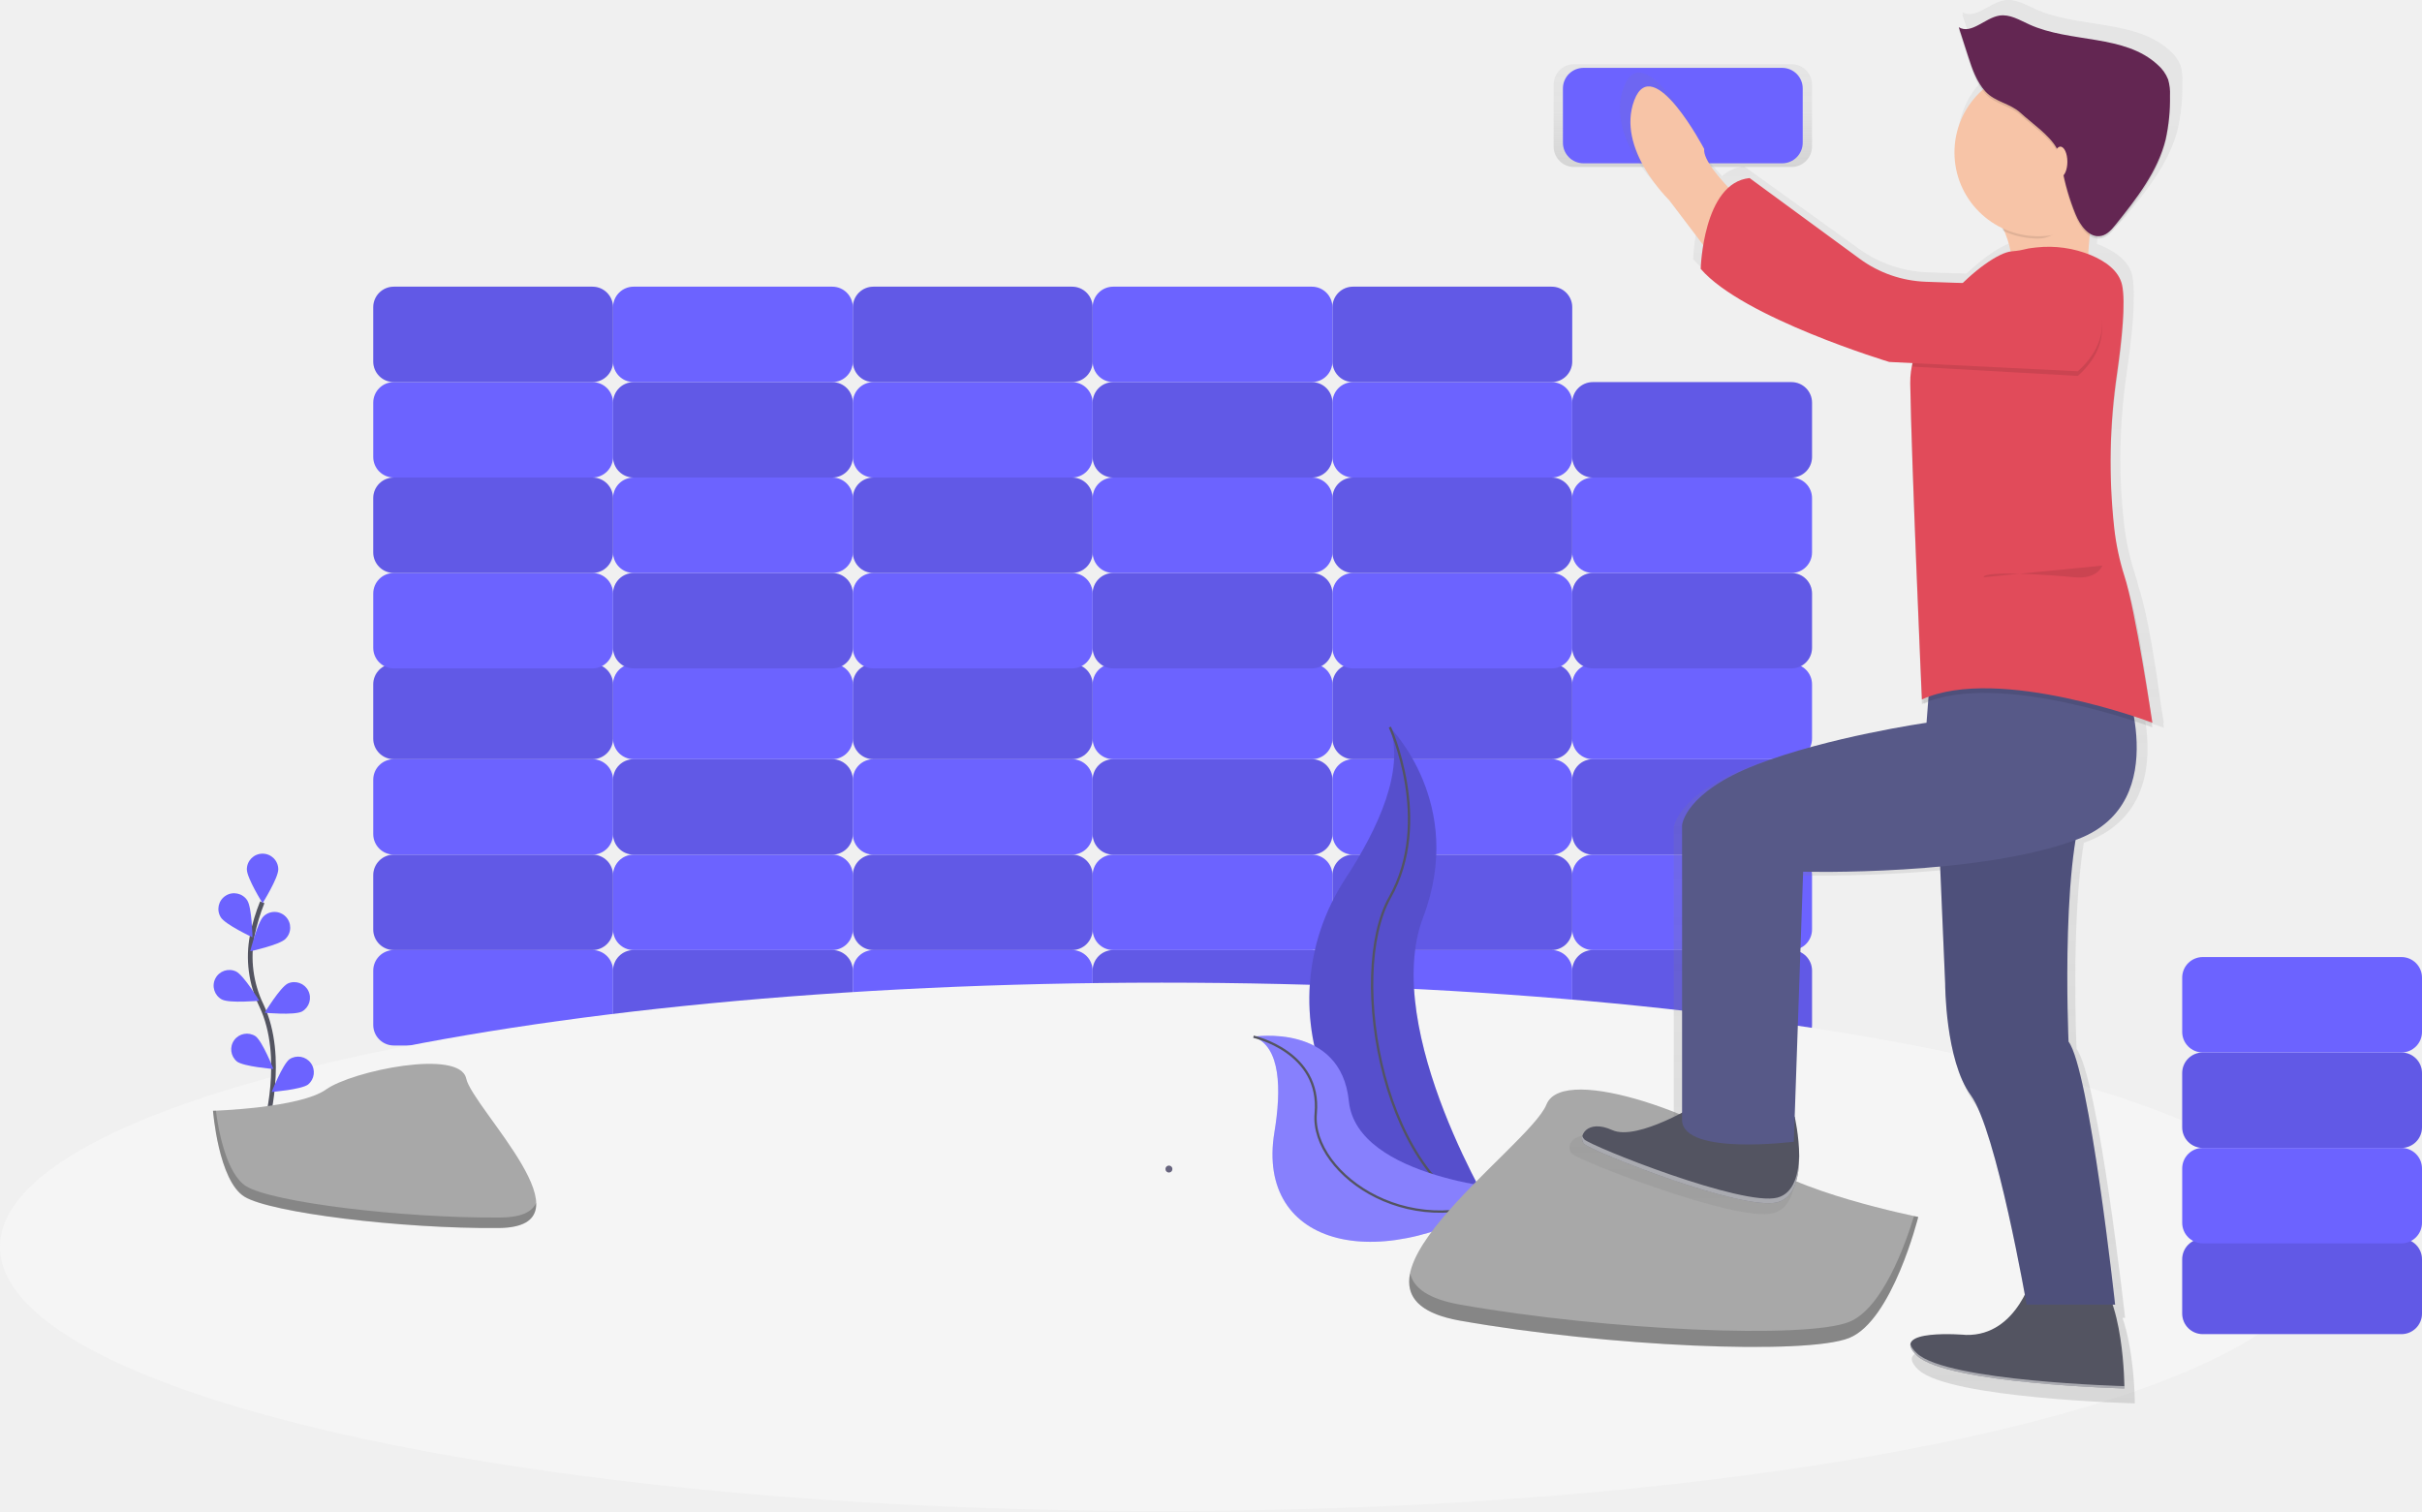
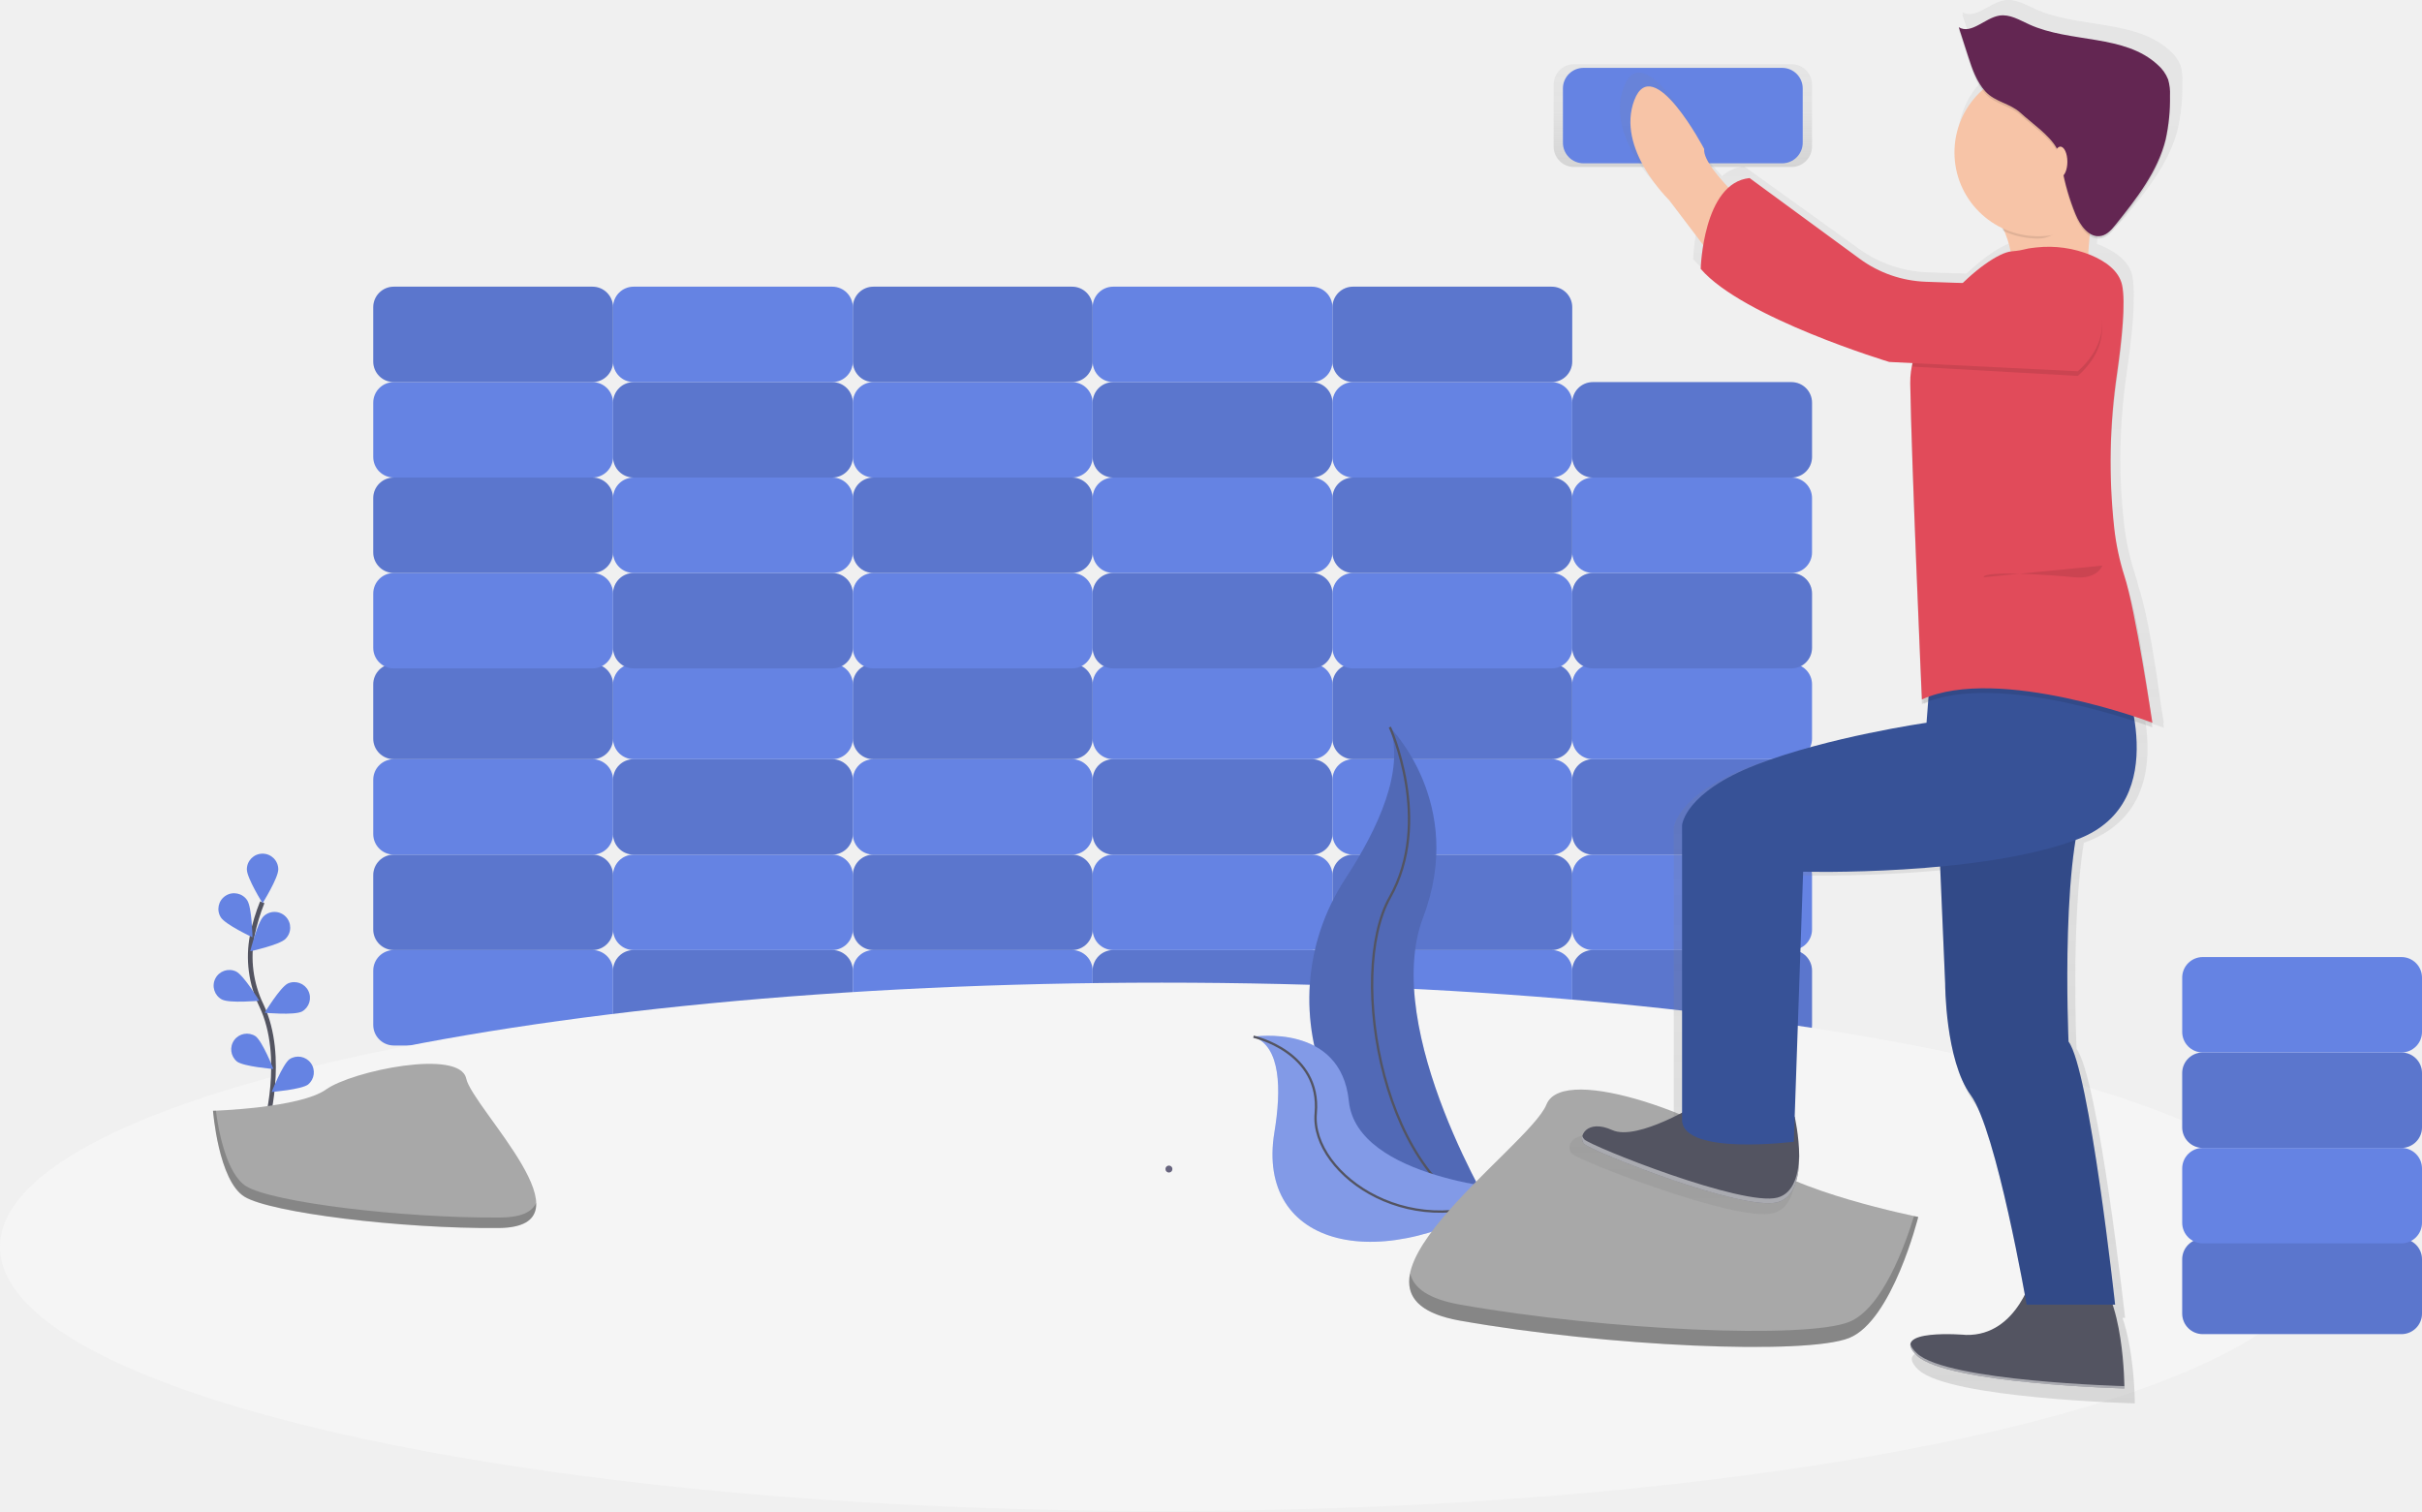
<svg xmlns="http://www.w3.org/2000/svg" xmlns:xlink="http://www.w3.org/1999/xlink" id="55370fff-d7e2-4a7c-8080-55f1e259b78c" data-name="Layer 1" width="1040.32" height="649.16" viewBox="0 0 1040.32 649.16">
  <defs>
    <linearGradient id="e2bf1f7d-47c1-4d5e-a8e7-eb090eb66cd5" x1="722.82" y1="71.75" x2="722.82" y2="27.57" gradientUnits="userSpaceOnUse">
      <stop offset="0" stop-color="gray" stop-opacity="0.25" />
      <stop offset="0.54" stop-color="gray" stop-opacity="0.12" />
      <stop offset="1" stop-color="gray" stop-opacity="0.1" />
    </linearGradient>
    <linearGradient id="a3595478-8223-4729-894e-2a36a16c8458" x1="885.66" y1="728.42" x2="885.66" y2="125.42" xlink:href="#e2bf1f7d-47c1-4d5e-a8e7-eb090eb66cd5" />
  </defs>
-   <rect x="160.32" y="408.16" width="103" height="41" rx="8.84" ry="8.84" fill="#6c63ff" />
-   <rect x="263.32" y="408.16" width="103" height="41" rx="8.84" ry="8.84" fill="#6c63ff" />
+   <rect x="160.32" y="408.16" width="103" height="41" rx="8.84" ry="8.84" fill="#6583e3" />
+   <rect x="263.32" y="408.16" width="103" height="41" rx="8.84" ry="8.84" fill="#6583e3" />
  <rect x="263.32" y="408.16" width="103" height="41" rx="8.84" ry="8.84" opacity="0.1" />
-   <rect x="366.32" y="408.16" width="103" height="41" rx="8.84" ry="8.84" fill="#6c63ff" />
-   <rect x="469.32" y="408.16" width="103" height="41" rx="8.84" ry="8.84" fill="#6c63ff" />
+   <rect x="366.32" y="408.16" width="103" height="41" rx="8.84" ry="8.84" fill="#6583e3" />
+   <rect x="469.32" y="408.16" width="103" height="41" rx="8.84" ry="8.84" fill="#6583e3" />
  <rect x="469.32" y="408.16" width="103" height="41" rx="8.84" ry="8.84" opacity="0.1" />
-   <rect x="572.32" y="408.16" width="103" height="41" rx="8.84" ry="8.84" fill="#6c63ff" />
-   <rect x="675.32" y="408.16" width="103" height="41" rx="8.84" ry="8.84" fill="#6c63ff" />
+   <rect x="572.32" y="408.16" width="103" height="41" rx="8.84" ry="8.84" fill="#6583e3" />
+   <rect x="675.32" y="408.16" width="103" height="41" rx="8.84" ry="8.84" fill="#6583e3" />
  <rect x="675.32" y="408.16" width="103" height="41" rx="8.84" ry="8.84" opacity="0.1" />
-   <rect x="755.16" y="492.58" width="103" height="41" rx="8.84" ry="8.84" transform="translate(1533.48 900.74) rotate(-180)" fill="#6c63ff" />
-   <rect x="652.16" y="492.58" width="103" height="41" rx="8.84" ry="8.84" transform="translate(1327.48 900.74) rotate(-180)" fill="#6c63ff" />
+   <rect x="755.16" y="492.58" width="103" height="41" rx="8.84" ry="8.84" transform="translate(1533.48 900.74) rotate(-180)" fill="#6583e3" />
+   <rect x="652.16" y="492.58" width="103" height="41" rx="8.84" ry="8.84" transform="translate(1327.48 900.74) rotate(-180)" fill="#6583e3" />
  <rect x="652.16" y="492.58" width="103" height="41" rx="8.84" ry="8.84" transform="translate(1327.48 900.74) rotate(-180)" opacity="0.1" />
-   <rect x="549.16" y="492.58" width="103" height="41" rx="8.84" ry="8.84" transform="translate(1121.48 900.74) rotate(-180)" fill="#6c63ff" />
-   <rect x="446.16" y="492.58" width="103" height="41" rx="8.84" ry="8.84" transform="translate(915.48 900.74) rotate(-180)" fill="#6c63ff" />
+   <rect x="549.16" y="492.58" width="103" height="41" rx="8.84" ry="8.84" transform="translate(1121.48 900.74) rotate(-180)" fill="#6583e3" />
+   <rect x="446.16" y="492.58" width="103" height="41" rx="8.84" ry="8.84" transform="translate(915.48 900.74) rotate(-180)" fill="#6583e3" />
  <rect x="446.16" y="492.58" width="103" height="41" rx="8.84" ry="8.84" transform="translate(915.48 900.74) rotate(-180)" opacity="0.1" />
-   <rect x="343.16" y="492.58" width="103" height="41" rx="8.84" ry="8.84" transform="translate(709.48 900.74) rotate(-180)" fill="#6c63ff" />
-   <rect x="240.16" y="492.58" width="103" height="41" rx="8.84" ry="8.84" transform="translate(503.48 900.74) rotate(-180)" fill="#6c63ff" />
+   <rect x="343.16" y="492.58" width="103" height="41" rx="8.84" ry="8.84" transform="translate(709.48 900.74) rotate(-180)" fill="#6583e3" />
+   <rect x="240.16" y="492.58" width="103" height="41" rx="8.84" ry="8.84" transform="translate(503.48 900.74) rotate(-180)" fill="#6583e3" />
  <rect x="240.16" y="492.58" width="103" height="41" rx="8.84" ry="8.84" transform="translate(503.48 900.74) rotate(-180)" opacity="0.1" />
-   <rect x="160.32" y="326.16" width="103" height="41" rx="8.84" ry="8.84" fill="#6c63ff" />
-   <rect x="263.32" y="326.16" width="103" height="41" rx="8.84" ry="8.84" fill="#6c63ff" />
+   <rect x="160.32" y="326.16" width="103" height="41" rx="8.84" ry="8.84" fill="#6583e3" />
+   <rect x="263.32" y="326.16" width="103" height="41" rx="8.84" ry="8.84" fill="#6583e3" />
  <rect x="263.32" y="326.16" width="103" height="41" rx="8.84" ry="8.84" opacity="0.1" />
-   <rect x="366.32" y="326.16" width="103" height="41" rx="8.84" ry="8.84" fill="#6c63ff" />
-   <rect x="469.32" y="326.16" width="103" height="41" rx="8.84" ry="8.84" fill="#6c63ff" />
+   <rect x="366.32" y="326.16" width="103" height="41" rx="8.84" ry="8.84" fill="#6583e3" />
+   <rect x="469.32" y="326.16" width="103" height="41" rx="8.84" ry="8.84" fill="#6583e3" />
  <rect x="469.32" y="326.16" width="103" height="41" rx="8.84" ry="8.84" opacity="0.1" />
-   <rect x="572.32" y="326.16" width="103" height="41" rx="8.84" ry="8.84" fill="#6c63ff" />
-   <rect x="675.32" y="326.16" width="103" height="41" rx="8.84" ry="8.84" fill="#6c63ff" />
+   <rect x="572.32" y="326.16" width="103" height="41" rx="8.84" ry="8.84" fill="#6583e3" />
+   <rect x="675.32" y="326.16" width="103" height="41" rx="8.84" ry="8.84" fill="#6583e3" />
  <rect x="675.32" y="326.16" width="103" height="41" rx="8.84" ry="8.84" opacity="0.1" />
-   <rect x="755.16" y="410.58" width="103" height="41" rx="8.84" ry="8.84" transform="translate(1533.48 736.74) rotate(-180)" fill="#6c63ff" />
-   <rect x="652.16" y="410.58" width="103" height="41" rx="8.84" ry="8.84" transform="translate(1327.48 736.74) rotate(-180)" fill="#6c63ff" />
+   <rect x="755.16" y="410.58" width="103" height="41" rx="8.84" ry="8.84" transform="translate(1533.48 736.74) rotate(-180)" fill="#6583e3" />
+   <rect x="652.16" y="410.58" width="103" height="41" rx="8.84" ry="8.84" transform="translate(1327.48 736.74) rotate(-180)" fill="#6583e3" />
  <rect x="652.16" y="410.58" width="103" height="41" rx="8.84" ry="8.84" transform="translate(1327.48 736.74) rotate(-180)" opacity="0.1" />
-   <rect x="549.16" y="410.58" width="103" height="41" rx="8.84" ry="8.84" transform="translate(1121.48 736.74) rotate(-180)" fill="#6c63ff" />
-   <rect x="446.16" y="410.58" width="103" height="41" rx="8.84" ry="8.84" transform="translate(915.48 736.74) rotate(-180)" fill="#6c63ff" />
+   <rect x="549.16" y="410.58" width="103" height="41" rx="8.84" ry="8.84" transform="translate(1121.48 736.74) rotate(-180)" fill="#6583e3" />
+   <rect x="446.16" y="410.58" width="103" height="41" rx="8.84" ry="8.84" transform="translate(915.48 736.74) rotate(-180)" fill="#6583e3" />
  <rect x="446.16" y="410.58" width="103" height="41" rx="8.84" ry="8.84" transform="translate(915.48 736.74) rotate(-180)" opacity="0.1" />
-   <rect x="343.16" y="410.58" width="103" height="41" rx="8.84" ry="8.84" transform="translate(709.48 736.74) rotate(-180)" fill="#6c63ff" />
-   <rect x="240.16" y="410.58" width="103" height="41" rx="8.84" ry="8.84" transform="translate(503.48 736.74) rotate(-180)" fill="#6c63ff" />
+   <rect x="343.16" y="410.58" width="103" height="41" rx="8.84" ry="8.84" transform="translate(709.48 736.74) rotate(-180)" fill="#6583e3" />
+   <rect x="240.16" y="410.58" width="103" height="41" rx="8.84" ry="8.84" transform="translate(503.48 736.74) rotate(-180)" fill="#6583e3" />
  <rect x="240.16" y="410.58" width="103" height="41" rx="8.84" ry="8.84" transform="translate(503.48 736.74) rotate(-180)" opacity="0.1" />
-   <rect x="160.32" y="246.16" width="103" height="41" rx="8.84" ry="8.84" fill="#6c63ff" />
-   <rect x="263.32" y="246.16" width="103" height="41" rx="8.84" ry="8.84" fill="#6c63ff" />
+   <rect x="160.32" y="246.16" width="103" height="41" rx="8.84" ry="8.84" fill="#6583e3" />
+   <rect x="263.32" y="246.16" width="103" height="41" rx="8.84" ry="8.84" fill="#6583e3" />
  <rect x="263.32" y="246.16" width="103" height="41" rx="8.84" ry="8.84" opacity="0.1" />
-   <rect x="366.32" y="246.16" width="103" height="41" rx="8.84" ry="8.84" fill="#6c63ff" />
-   <rect x="469.32" y="246.16" width="103" height="41" rx="8.84" ry="8.84" fill="#6c63ff" />
+   <rect x="366.32" y="246.16" width="103" height="41" rx="8.84" ry="8.84" fill="#6583e3" />
+   <rect x="469.32" y="246.16" width="103" height="41" rx="8.84" ry="8.84" fill="#6583e3" />
  <rect x="469.32" y="246.16" width="103" height="41" rx="8.84" ry="8.84" opacity="0.1" />
-   <rect x="572.32" y="246.16" width="103" height="41" rx="8.84" ry="8.84" fill="#6c63ff" />
-   <rect x="675.32" y="246.16" width="103" height="41" rx="8.84" ry="8.84" fill="#6c63ff" />
+   <rect x="572.32" y="246.16" width="103" height="41" rx="8.84" ry="8.84" fill="#6583e3" />
+   <rect x="675.32" y="246.16" width="103" height="41" rx="8.84" ry="8.84" fill="#6583e3" />
  <rect x="675.32" y="246.16" width="103" height="41" rx="8.84" ry="8.84" opacity="0.1" />
-   <rect x="755.16" y="330.58" width="103" height="41" rx="8.84" ry="8.84" transform="translate(1533.48 576.74) rotate(-180)" fill="#6c63ff" />
-   <rect x="652.16" y="330.58" width="103" height="41" rx="8.84" ry="8.84" transform="translate(1327.48 576.74) rotate(-180)" fill="#6c63ff" />
+   <rect x="755.16" y="330.58" width="103" height="41" rx="8.84" ry="8.84" transform="translate(1533.48 576.74) rotate(-180)" fill="#6583e3" />
+   <rect x="652.16" y="330.58" width="103" height="41" rx="8.84" ry="8.84" transform="translate(1327.48 576.74) rotate(-180)" fill="#6583e3" />
  <rect x="652.16" y="330.58" width="103" height="41" rx="8.84" ry="8.84" transform="translate(1327.48 576.74) rotate(-180)" opacity="0.1" />
-   <rect x="549.16" y="330.58" width="103" height="41" rx="8.84" ry="8.84" transform="translate(1121.48 576.74) rotate(-180)" fill="#6c63ff" />
-   <rect x="446.16" y="330.58" width="103" height="41" rx="8.84" ry="8.84" transform="translate(915.48 576.74) rotate(-180)" fill="#6c63ff" />
+   <rect x="549.16" y="330.58" width="103" height="41" rx="8.84" ry="8.84" transform="translate(1121.48 576.74) rotate(-180)" fill="#6583e3" />
+   <rect x="446.16" y="330.58" width="103" height="41" rx="8.84" ry="8.84" transform="translate(915.48 576.74) rotate(-180)" fill="#6583e3" />
  <rect x="446.16" y="330.58" width="103" height="41" rx="8.84" ry="8.84" transform="translate(915.48 576.74) rotate(-180)" opacity="0.1" />
-   <rect x="343.16" y="330.58" width="103" height="41" rx="8.84" ry="8.84" transform="translate(709.48 576.74) rotate(-180)" fill="#6c63ff" />
-   <rect x="240.16" y="330.58" width="103" height="41" rx="8.84" ry="8.84" transform="translate(503.48 576.74) rotate(-180)" fill="#6c63ff" />
+   <rect x="343.16" y="330.58" width="103" height="41" rx="8.84" ry="8.84" transform="translate(709.48 576.74) rotate(-180)" fill="#6583e3" />
+   <rect x="240.16" y="330.58" width="103" height="41" rx="8.84" ry="8.84" transform="translate(503.48 576.74) rotate(-180)" fill="#6583e3" />
  <rect x="240.16" y="330.58" width="103" height="41" rx="8.84" ry="8.84" transform="translate(503.48 576.74) rotate(-180)" opacity="0.1" />
-   <rect x="160.32" y="164.16" width="103" height="41" rx="8.84" ry="8.84" fill="#6c63ff" />
-   <rect x="263.32" y="164.16" width="103" height="41" rx="8.84" ry="8.84" fill="#6c63ff" />
+   <rect x="160.32" y="164.16" width="103" height="41" rx="8.84" ry="8.84" fill="#6583e3" />
+   <rect x="263.32" y="164.16" width="103" height="41" rx="8.84" ry="8.84" fill="#6583e3" />
  <rect x="263.32" y="164.16" width="103" height="41" rx="8.84" ry="8.84" opacity="0.1" />
-   <rect x="366.32" y="164.16" width="103" height="41" rx="8.84" ry="8.84" fill="#6c63ff" />
-   <rect x="469.32" y="164.16" width="103" height="41" rx="8.84" ry="8.84" fill="#6c63ff" />
+   <rect x="366.32" y="164.16" width="103" height="41" rx="8.84" ry="8.84" fill="#6583e3" />
+   <rect x="469.32" y="164.16" width="103" height="41" rx="8.84" ry="8.84" fill="#6583e3" />
  <rect x="469.32" y="164.16" width="103" height="41" rx="8.84" ry="8.84" opacity="0.1" />
-   <rect x="572.32" y="164.16" width="103" height="41" rx="8.84" ry="8.84" fill="#6c63ff" />
-   <rect x="675.32" y="164.16" width="103" height="41" rx="8.84" ry="8.84" fill="#6c63ff" />
+   <rect x="572.32" y="164.16" width="103" height="41" rx="8.84" ry="8.84" fill="#6583e3" />
+   <rect x="675.32" y="164.16" width="103" height="41" rx="8.84" ry="8.84" fill="#6583e3" />
  <rect x="675.32" y="164.16" width="103" height="41" rx="8.84" ry="8.84" opacity="0.1" />
  <rect x="667.32" y="27.57" width="111" height="44.18" rx="8.84" ry="8.84" fill="url(#e2bf1f7d-47c1-4d5e-a8e7-eb090eb66cd5)" />
-   <rect x="751.16" y="154.58" width="103" height="41" rx="8.84" ry="8.84" transform="translate(1525.48 224.74) rotate(-180)" fill="#6c63ff" />
-   <rect x="652.16" y="248.58" width="103" height="41" rx="8.84" ry="8.84" transform="translate(1327.48 412.74) rotate(-180)" fill="#6c63ff" />
+   <rect x="751.16" y="154.58" width="103" height="41" rx="8.84" ry="8.84" transform="translate(1525.48 224.74) rotate(-180)" fill="#6583e3" />
+   <rect x="652.16" y="248.58" width="103" height="41" rx="8.84" ry="8.84" transform="translate(1327.48 412.74) rotate(-180)" fill="#6583e3" />
  <rect x="652.16" y="248.58" width="103" height="41" rx="8.84" ry="8.84" transform="translate(1327.48 412.74) rotate(-180)" opacity="0.1" />
-   <rect x="549.16" y="248.58" width="103" height="41" rx="8.84" ry="8.84" transform="translate(1121.48 412.74) rotate(-180)" fill="#6c63ff" />
-   <rect x="446.16" y="248.58" width="103" height="41" rx="8.84" ry="8.84" transform="translate(915.48 412.74) rotate(-180)" fill="#6c63ff" />
+   <rect x="549.16" y="248.58" width="103" height="41" rx="8.84" ry="8.84" transform="translate(1121.48 412.74) rotate(-180)" fill="#6583e3" />
+   <rect x="446.16" y="248.58" width="103" height="41" rx="8.84" ry="8.84" transform="translate(915.48 412.74) rotate(-180)" fill="#6583e3" />
  <rect x="446.16" y="248.58" width="103" height="41" rx="8.84" ry="8.84" transform="translate(915.48 412.74) rotate(-180)" opacity="0.1" />
-   <rect x="343.16" y="248.58" width="103" height="41" rx="8.84" ry="8.84" transform="translate(709.48 412.74) rotate(-180)" fill="#6c63ff" />
-   <rect x="240.16" y="248.58" width="103" height="41" rx="8.84" ry="8.84" transform="translate(503.48 412.74) rotate(-180)" fill="#6c63ff" />
+   <rect x="343.16" y="248.58" width="103" height="41" rx="8.84" ry="8.84" transform="translate(709.48 412.74) rotate(-180)" fill="#6583e3" />
+   <rect x="240.16" y="248.58" width="103" height="41" rx="8.84" ry="8.84" transform="translate(503.48 412.74) rotate(-180)" fill="#6583e3" />
  <rect x="240.16" y="248.58" width="103" height="41" rx="8.84" ry="8.84" transform="translate(503.48 412.74) rotate(-180)" opacity="0.1" />
  <ellipse cx="499" cy="535.66" rx="499" ry="113.5" fill="#f5f5f5" />
  <path d="M193.79,610.14s9-30.41-1.68-52.8a48,48,0,0,1-3.89-30.14,80.79,80.79,0,0,1,4.27-14.15" transform="translate(-79.84 -125.42)" fill="none" stroke="#535461" stroke-miterlimit="10" stroke-width="2" />
-   <path d="M185.87,498.91c0,3.73,6.75,14.54,6.75,14.54s6.75-10.81,6.75-14.54a6.75,6.75,0,0,0-13.5,0Z" transform="translate(-79.84 -125.42)" fill="#6c63ff" />
-   <path d="M174.71,519.56c2,3.13,13.57,8.53,13.57,8.53s-.21-12.74-2.24-15.87a6.75,6.75,0,0,0-11.33,7.34Z" transform="translate(-79.84 -125.42)" fill="#6c63ff" />
-   <path d="M175.2,554.84c3.33,1.68,16,.52,16,.52s-6.61-10.89-9.94-12.57a6.75,6.75,0,0,0-6.08,12.05Z" transform="translate(-79.84 -125.42)" fill="#6c63ff" />
-   <path d="M181.58,581.45c3,2.22,15.7,3.22,15.7,3.22s-4.68-11.85-7.67-14.07a6.75,6.75,0,0,0-8,10.85Z" transform="translate(-79.84 -125.42)" fill="#6c63ff" />
-   <path d="M202.45,528.81c-2.67,2.6-15.13,5.29-15.13,5.29s3.05-12.37,5.72-15a6.75,6.75,0,1,1,9.41,9.68Z" transform="translate(-79.84 -125.42)" fill="#6c63ff" />
-   <path d="M209.52,560c-3.33,1.68-16,.52-16,.52s6.61-10.89,9.94-12.57A6.75,6.75,0,0,1,209.52,560Z" transform="translate(-79.84 -125.42)" fill="#6c63ff" />
-   <path d="M212.22,591.32c-3,2.22-15.7,3.22-15.7,3.22s4.68-11.85,7.67-14.07a6.75,6.75,0,0,1,8,10.85Z" transform="translate(-79.84 -125.42)" fill="#6c63ff" />
-   <path d="M676.82,437.8s32.89,32.89,14.32,81.69,31.83,130,31.83,130-.54-.08-1.54-.26C653.88,637.26,620.32,560,657.88,502.62,671.84,481.28,683.31,456.26,676.82,437.8Z" transform="translate(-79.84 -125.42)" fill="#6c63ff" />
+   <path d="M185.87,498.91c0,3.73,6.75,14.54,6.75,14.54s6.75-10.81,6.75-14.54a6.75,6.75,0,0,0-13.5,0Z" transform="translate(-79.84 -125.42)" fill="#6583e3" />
+   <path d="M174.71,519.56c2,3.13,13.57,8.53,13.57,8.53s-.21-12.74-2.24-15.87a6.75,6.75,0,0,0-11.33,7.34Z" transform="translate(-79.84 -125.42)" fill="#6583e3" />
+   <path d="M175.2,554.84c3.33,1.68,16,.52,16,.52s-6.61-10.89-9.94-12.57a6.75,6.75,0,0,0-6.08,12.05Z" transform="translate(-79.84 -125.42)" fill="#6583e3" />
+   <path d="M181.58,581.45c3,2.22,15.7,3.22,15.7,3.22s-4.68-11.85-7.67-14.07a6.75,6.75,0,0,0-8,10.85Z" transform="translate(-79.84 -125.42)" fill="#6583e3" />
+   <path d="M202.45,528.81c-2.67,2.6-15.13,5.29-15.13,5.29s3.05-12.37,5.72-15a6.75,6.75,0,1,1,9.41,9.68Z" transform="translate(-79.84 -125.42)" fill="#6583e3" />
+   <path d="M209.52,560c-3.33,1.68-16,.52-16,.52s6.61-10.89,9.94-12.57A6.75,6.75,0,0,1,209.52,560Z" transform="translate(-79.84 -125.42)" fill="#6583e3" />
+   <path d="M212.22,591.32c-3,2.22-15.7,3.22-15.7,3.22s4.68-11.85,7.67-14.07a6.75,6.75,0,0,1,8,10.85Z" transform="translate(-79.84 -125.42)" fill="#6583e3" />
+   <path d="M676.82,437.8s32.89,32.89,14.32,81.69,31.83,130,31.83,130-.54-.08-1.54-.26C653.88,637.26,620.32,560,657.88,502.62,671.84,481.28,683.31,456.26,676.82,437.8Z" transform="translate(-79.84 -125.42)" fill="#6583e3" />
  <path d="M676.82,437.8s32.89,32.89,14.32,81.69,31.83,130,31.83,130-.54-.08-1.54-.26C653.88,637.26,620.32,560,657.88,502.62,671.84,481.28,683.31,456.26,676.82,437.8Z" transform="translate(-79.84 -125.42)" opacity="0.2" />
  <path d="M676.82,437.8s18.57,40.31,0,73.2S673.64,636.18,723,649.44" transform="translate(-79.84 -125.42)" fill="none" stroke="#535461" stroke-miterlimit="10" />
-   <path d="M618.25,570.81s37.53-6,40.95,27.66,72.16,38.29,72.16,38.29l-1.29.86c-56.76,37.26-111,23.73-102.84-25.74C630.27,593.49,630,575,618.25,570.81Z" transform="translate(-79.84 -125.42)" fill="#6c63ff" />
+   <path d="M618.25,570.81s37.53-6,40.95,27.66,72.16,38.29,72.16,38.29l-1.29.86c-56.76,37.26-111,23.73-102.84-25.74C630.27,593.49,630,575,618.25,570.81Z" transform="translate(-79.84 -125.42)" fill="#6583e3" />
  <path d="M618.25,570.81s37.53-6,40.95,27.66,72.16,38.29,72.16,38.29l-1.29.86c-56.76,37.26-111,23.73-102.84-25.74C630.27,593.49,630,575,618.25,570.81Z" transform="translate(-79.84 -125.42)" fill="#f5f5f5" opacity="0.2" />
  <path d="M618.25,570.81s29.13,6.39,26.74,32.88,43.26,58.24,86.37,33.07" transform="translate(-79.84 -125.42)" fill="none" stroke="#535461" stroke-miterlimit="10" />
  <path d="M903.77,648.23s-55.7-11.14-70.56-26-81.7-40.85-89.13-22.28S643.82,681.66,707,692.8s148.54,14.85,167.11,7.43S903.77,648.23,903.77,648.23Z" transform="translate(-79.84 -125.42)" fill="#a8a8a8" />
  <path d="M707,685.9c63.13,11.14,148.54,14.85,167.11,7.43,14.14-5.66,24-32.83,27.85-45.48l1.86.39s-11.14,44.56-29.71,52-104,3.71-167.11-7.43c-18.22-3.22-23.43-10.77-21.47-20.33C687,678.71,693.39,683.5,707,685.9Z" transform="translate(-79.84 -125.42)" opacity="0.2" />
  <path d="M1016.47,153.59a16.36,16.36,0,0,0-4.61-6.39c-14.95-13.62-39.12-9.49-57.68-17.82-4.28-1.92-8.66-4.58-13.3-3.85-6.48,1-12.51,8.4-18.16,5.12l.4,1.23-.4-.21,4.16,12.66c1.6,4.86,3.28,9.86,6.38,13.91a36.42,36.42,0,0,0,8.81,60.58c.2.42.39.85.58,1.28l.53.22a42.52,42.52,0,0,1,2.74,8.82c-4.81.67-13.2,6-21.44,13.84L908,242.43a53.94,53.94,0,0,1-29.64-10.08L829,196.9a16.51,16.51,0,0,0-9.45,4.18c-6.12-6.38-11.32-13-10.88-17,0,0-22.94-42.93-31.28-21.47s15.64,44,15.64,44l15.21,19.71a82.91,82.91,0,0,0-1.14,10.45c18.77,21.47,84.45,40.89,84.45,40.89l10.24.5.06.5a34.87,34.87,0,0,0-.92,8.2c0,.4,0,.81,0,1.23s0,.55,0,.82c.52,34.24,5.21,139,5.21,139,.91-.41,1.86-.78,2.82-1.13l-.73,9.31s-43.79,6.13-76.11,18.4-33.36,26.58-33.36,26.58V607.33c-9.23,4.74-23.8,11-31.28,7.63-8.12-3.62-12.57-.58-13.38,2.59h0a4,4,0,0,0,0,1.91v0a3.42,3.42,0,0,0,.31.81l0,.06a3.25,3.25,0,0,0,.55.72c3.13,3.07,70.9,29.64,86.54,25.55a10.81,10.81,0,0,0,1.42-.48c.15-.06.28-.14.43-.21s.58-.27.85-.43.31-.21.46-.31.47-.31.69-.48.29-.26.43-.39.41-.35.59-.55.26-.3.39-.45.36-.4.52-.62.22-.33.34-.49.32-.46.46-.7.19-.34.28-.52.28-.51.41-.78.16-.35.23-.53.25-.57.36-.86.12-.35.19-.53.22-.63.31-1c0-.17.09-.34.14-.51.09-.35.19-.69.27-1,0-.16.07-.32.1-.48.08-.38.16-.76.22-1.14,0-.14,0-.29.07-.43.07-.41.13-.83.18-1.24l0-.36c.05-.45.1-.9.14-1.35l0-.28q.06-.73.09-1.46v-.2q0-.78,0-1.56v-.1a85.59,85.59,0,0,0-2-18.13h0L853,501.5a586.59,586.59,0,0,0,61.36-2.26l2.24,51.32s0,33.73,11.47,49.06c9.82,13.12,21.16,71.15,24.22,87.62-4.21,8-12.27,18-26.31,17.66,0,0-26.41-2.28-24.92,5h0a3.74,3.74,0,0,0,.17.56l0,0a5.16,5.16,0,0,0,.29.61l0,0c.11.19.23.38.37.58l.08.12c.15.21.32.43.51.66l0,.05c.18.21.37.42.58.63l.18.18c.24.24.48.48.76.73,13.55,12.27,92.79,14.31,92.79,14.31v-.28c0-.08,0-.18,0-.29v0c0-3.55-.52-22.17-5.26-36.19h1.1s-11.47-103.24-20.85-115.5c0,0-2.49-54.44,3.13-88.55l1-.38c26.28-9.82,28.15-34,25.44-51.76,5,1.6,7.92,2.69,7.92,2.69s-.09-.77-.26-2.14l.26.1s-.5-3.25-1.33-8.31c-1.88-13.93-5.52-38.27-9.4-49.76-.63-2.53-1.23-4.69-1.78-6.32a108.06,108.06,0,0,1-4.59-21.23,251.65,251.65,0,0,1-1.61-28.16,270.27,270.27,0,0,1,2.88-37.56c1.59-10.86,3-23.22,2.9-31.85a42.47,42.47,0,0,0-.63-9c-1.39-6.37-7.54-10.51-13.93-13.15-.41-.17-.83-.31-1.25-.47.16-2.41.36-5.15.62-8a6.87,6.87,0,0,0,5.31,1.08c2.75-.6,4.72-2.89,6.47-5,9.24-11.35,18.73-23.18,22.28-37.28a80.54,80.54,0,0,0,2-19.2q0-.53,0-1.06A20.88,20.88,0,0,0,1016.47,153.59Z" transform="translate(-79.84 -125.42)" fill="url(#a3595478-8223-4729-894e-2a36a16c8458)" />
  <path d="M932.34,208.92s14,21,11,31,33,4,33,4,1-39,8-48S932.34,208.92,932.34,208.92Z" transform="translate(-79.84 -125.42)" fill="#f7c4a7" />
  <path d="M839.84,222.42s-29-24-28-33c0,0-22-42-30-21s15,43,15,43l28,37Z" transform="translate(-79.84 -125.42)" fill="#f7c4a7" />
  <path d="M810.34,598.92s-27,17-38,12-15,3-12,6,68,29,83,25,7.37-36.76,7.37-36.76Z" transform="translate(-79.84 -125.42)" fill="#535461" />
  <path d="M953.34,671.92s-6.5,27.5-29,27c0,0-34-3-21,9s89,14,89,14,0-41-14-50S953.34,671.92,953.34,671.92Z" transform="translate(-79.84 -125.42)" fill="#535461" />
-   <path d="M912.34,477.92l3,70s0,33,11,48,24,90,24,90h38s-11-101-20-113c0,0-4-89,10-109Z" transform="translate(-79.84 -125.42)" fill="#575988" />
+   <path d="M912.34,477.92l3,70s0,33,11,48,24,90,24,90h38s-11-101-20-113c0,0-4-89,10-109Z" transform="translate(-79.84 -125.42)" fill="#375297" />
  <path d="M912.34,477.92l3,70s0,33,11,48,24,90,24,90h38s-11-101-20-113c0,0-4-89,10-109Z" transform="translate(-79.84 -125.42)" opacity="0.1" />
-   <path d="M991.34,414.92s23,55-19,71-118,14-118,14l-4,116s-47,6-48-9v-127s1-14,32-26,73-18,73-18l2-26Z" transform="translate(-79.84 -125.42)" fill="#575988" />
+   <path d="M991.34,414.92s23,55-19,71-118,14-118,14l-4,116s-47,6-48-9v-127s1-14,32-26,73-18,73-18l2-26Z" transform="translate(-79.84 -125.42)" fill="#375297" />
  <path d="M954.49,233.73a47.85,47.85,0,0,1,23.5,3.32c6.13,2.58,12,6.63,13.36,12.86,1.58,7.38-.17,23.93-2.18,37.94a261.28,261.28,0,0,0-1.22,66.29c1,9.19,2.45,17.2,4.4,20.77,6,11,12,63,12,63s-66-25-99-10c0,0-4.5-102.5-5-136-.39-25.94,32.5-55.5,43.5-56.5C950.29,234.83,948.08,234.4,954.49,233.73Z" transform="translate(-79.84 -125.42)" opacity="0.1" />
  <path d="M954.49,231.73a47.85,47.85,0,0,1,23.5,3.32c6.13,2.58,12,6.63,13.36,12.86,1.58,7.38-.17,23.93-2.18,37.94a261.28,261.28,0,0,0-1.22,66.29,107.53,107.53,0,0,0,4.4,20.77c4.5,13.5,12,63,12,63s-66-25-99-10c0,0-4.5-102.5-5-136-.39-25.94,32.5-55.5,43.5-56.5C950.29,232.83,948.08,232.4,954.49,231.73Z" transform="translate(-79.84 -125.42)" fill="#e14b5a" />
  <path d="M972.34,286.92l-71-4s-4.52-34.81,5.73-34.45l70.27,2.45S992.34,268.92,972.34,286.92Z" transform="translate(-79.84 -125.42)" opacity="0.1" />
  <path d="M972.34,284.92l-81-4s-63-19-81-40c0,0,1-37,21-39l47.31,34.69a51.08,51.08,0,0,0,28.42,9.86l70.27,2.45S992.34,266.92,972.34,284.92Z" transform="translate(-79.84 -125.42)" fill="#e14b5a" />
  <path d="M975.84,213.42c1.19-9.48,5.49-12.63,8.5-16.5,7-9-52,13-52,13a106.08,106.08,0,0,1,8,14.71,35.85,35.85,0,0,0,15,3.29C964,227.92,969.62,218.55,975.84,213.42Z" transform="translate(-79.84 -125.42)" opacity="0.1" />
  <circle cx="875.5" cy="65.5" r="36" fill="#f7c4a7" />
  <path d="M932.61,165.69c-3.83-4.19-5.68-9.77-7.42-15.18l-4-12.39c5.42,3.2,11.2-4,17.42-5,4.45-.71,8.66,1.89,12.76,3.76,17.8,8.14,41,4.1,55.32,17.43a16,16,0,0,1,4.42,6.25,20.91,20.91,0,0,1,.8,7,80.32,80.32,0,0,1-1.87,18.78c-3.4,13.79-12.5,25.37-21.37,36.47-1.68,2.11-3.57,4.35-6.21,4.94-5.15,1.15-9.13-4.41-11.12-9.29a98.9,98.9,0,0,1-5.8-20.07c-.52-2.91-.93-5.91-2.38-8.48-3.1-5.49-10.74-10.69-15.38-14.95S936.87,170.34,932.61,165.69Z" transform="translate(-79.84 -125.42)" opacity="0.1" />
  <path d="M932.61,164.69c-3.83-4.19-5.68-9.77-7.42-15.18l-4-12.39c5.42,3.2,11.2-4,17.42-5,4.45-.71,8.66,1.89,12.76,3.76,17.8,8.14,41,4.1,55.32,17.43a16,16,0,0,1,4.42,6.25,20.91,20.91,0,0,1,.8,7,80.32,80.32,0,0,1-1.87,18.78c-3.4,13.79-12.5,25.37-21.37,36.47-1.68,2.11-3.57,4.35-6.21,4.94-5.15,1.15-9.13-4.41-11.12-9.29a98.9,98.9,0,0,1-5.8-20.07c-.52-2.91-.93-5.91-2.38-8.48-3.1-5.49-10.74-10.69-15.38-14.95S936.87,169.34,932.61,164.69Z" transform="translate(-79.84 -125.42)" fill="#632652" />
  <ellipse cx="885" cy="69.5" rx="3" ry="6.5" fill="#f7c4a7" />
  <path d="M982.84,368.42s-2,6-12,5-39-3-39,0" transform="translate(-79.84 -125.42)" opacity="0.1" />
  <path d="M903.34,706.92c-1.8-1.66-2.7-3-2.91-4.17-.26,1.3.54,3,2.91,5.17,13,12,89,14,89,14s0-.35,0-1C991.85,720.91,916.3,718.88,903.34,706.92Z" transform="translate(-79.84 -125.42)" fill="#fff" opacity="0.5" />
  <path d="M843.34,639.92c-15,4-80-22-83-25a3.25,3.25,0,0,1-.83-1.46,3.6,3.6,0,0,0,.83,3.46c3,3,68,29,83,25,7.72-2.06,9.44-11.73,9.3-20.64C852.49,629.58,850.48,638,843.34,639.92Z" transform="translate(-79.84 -125.42)" fill="#fff" opacity="0.5" />
  <path d="M581.93,629.16a1.5,1.5,0,0,0,0-3,1.5,1.5,0,0,0,0,3Z" transform="translate(-79.84 -125.42)" fill="#67647e" />
  <path d="M171.33,602.63s37.32-1.15,48.56-9.16,57.4-17.57,60.19-4.73S336.17,652.62,294,653s-97.89-6.56-109.12-13.4S171.33,602.63,171.33,602.63Z" transform="translate(-79.84 -125.42)" fill="#a8a8a8" />
  <path d="M294.79,648.49c-42.13.34-97.89-6.56-109.12-13.4-8.55-5.21-12-23.89-13.09-32.51l-1.25,0s2.36,30.1,13.59,36.93S251.91,653.3,294,653c12.16-.1,16.36-4.42,16.13-10.83C308.48,646,303.84,648.42,294.79,648.49Z" transform="translate(-79.84 -125.42)" opacity="0.2" />
-   <rect x="1017.16" y="657.58" width="103" height="41" rx="8.84" ry="8.84" transform="translate(2057.48 1230.74) rotate(-180)" fill="#6c63ff" />
+   <rect x="1017.16" y="657.58" width="103" height="41" rx="8.84" ry="8.84" transform="translate(2057.48 1230.74) rotate(-180)" fill="#6583e3" />
  <rect x="1017.16" y="657.58" width="103" height="41" rx="8.84" ry="8.84" transform="translate(2057.48 1230.74) rotate(-180)" opacity="0.1" />
-   <rect x="937.32" y="493.16" width="103" height="41" rx="8.84" ry="8.84" fill="#6c63ff" />
-   <rect x="1017.16" y="577.58" width="103" height="41" rx="8.84" ry="8.84" transform="translate(2057.48 1070.74) rotate(-180)" fill="#6c63ff" />
+   <rect x="937.32" y="493.16" width="103" height="41" rx="8.84" ry="8.84" fill="#6583e3" />
+   <rect x="1017.16" y="577.58" width="103" height="41" rx="8.84" ry="8.84" transform="translate(2057.48 1070.74) rotate(-180)" fill="#6583e3" />
  <rect x="1017.16" y="577.58" width="103" height="41" rx="8.84" ry="8.84" transform="translate(2057.48 1070.74) rotate(-180)" opacity="0.1" />
-   <rect x="937.32" y="411.16" width="103" height="41" rx="8.84" ry="8.84" fill="#6c63ff" />
+   <rect x="937.32" y="411.16" width="103" height="41" rx="8.84" ry="8.84" fill="#6583e3" />
</svg>
